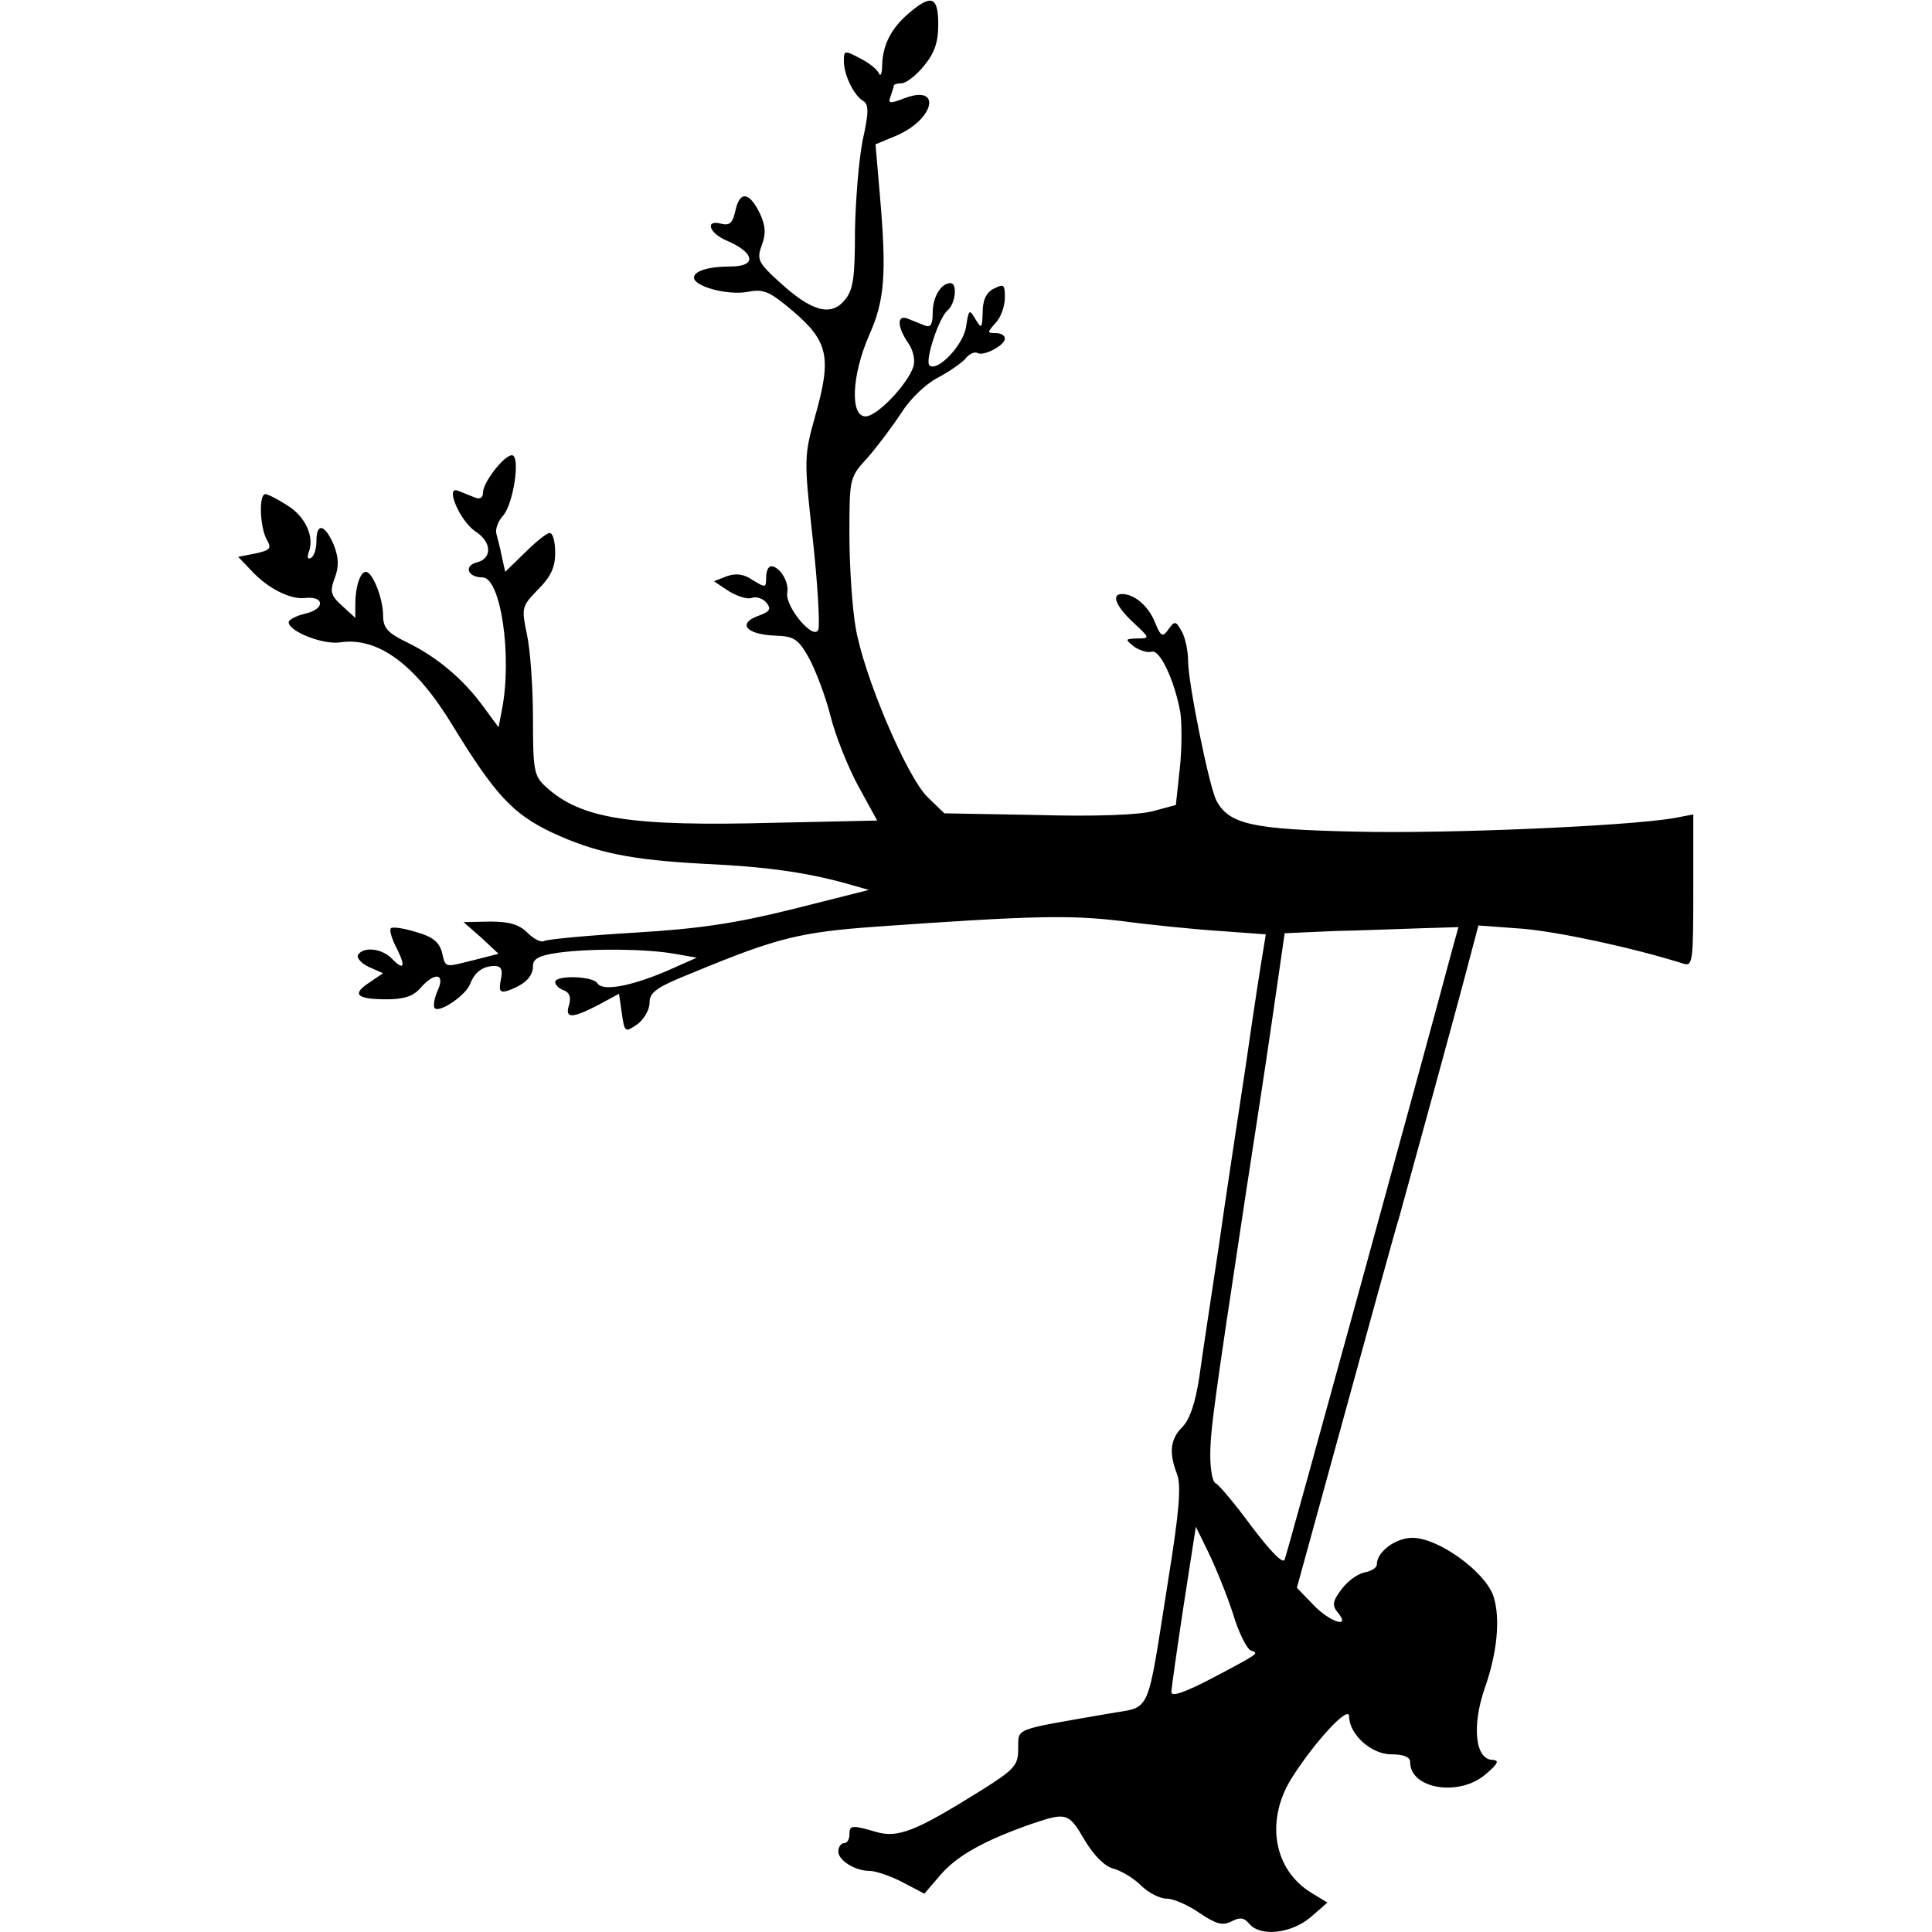
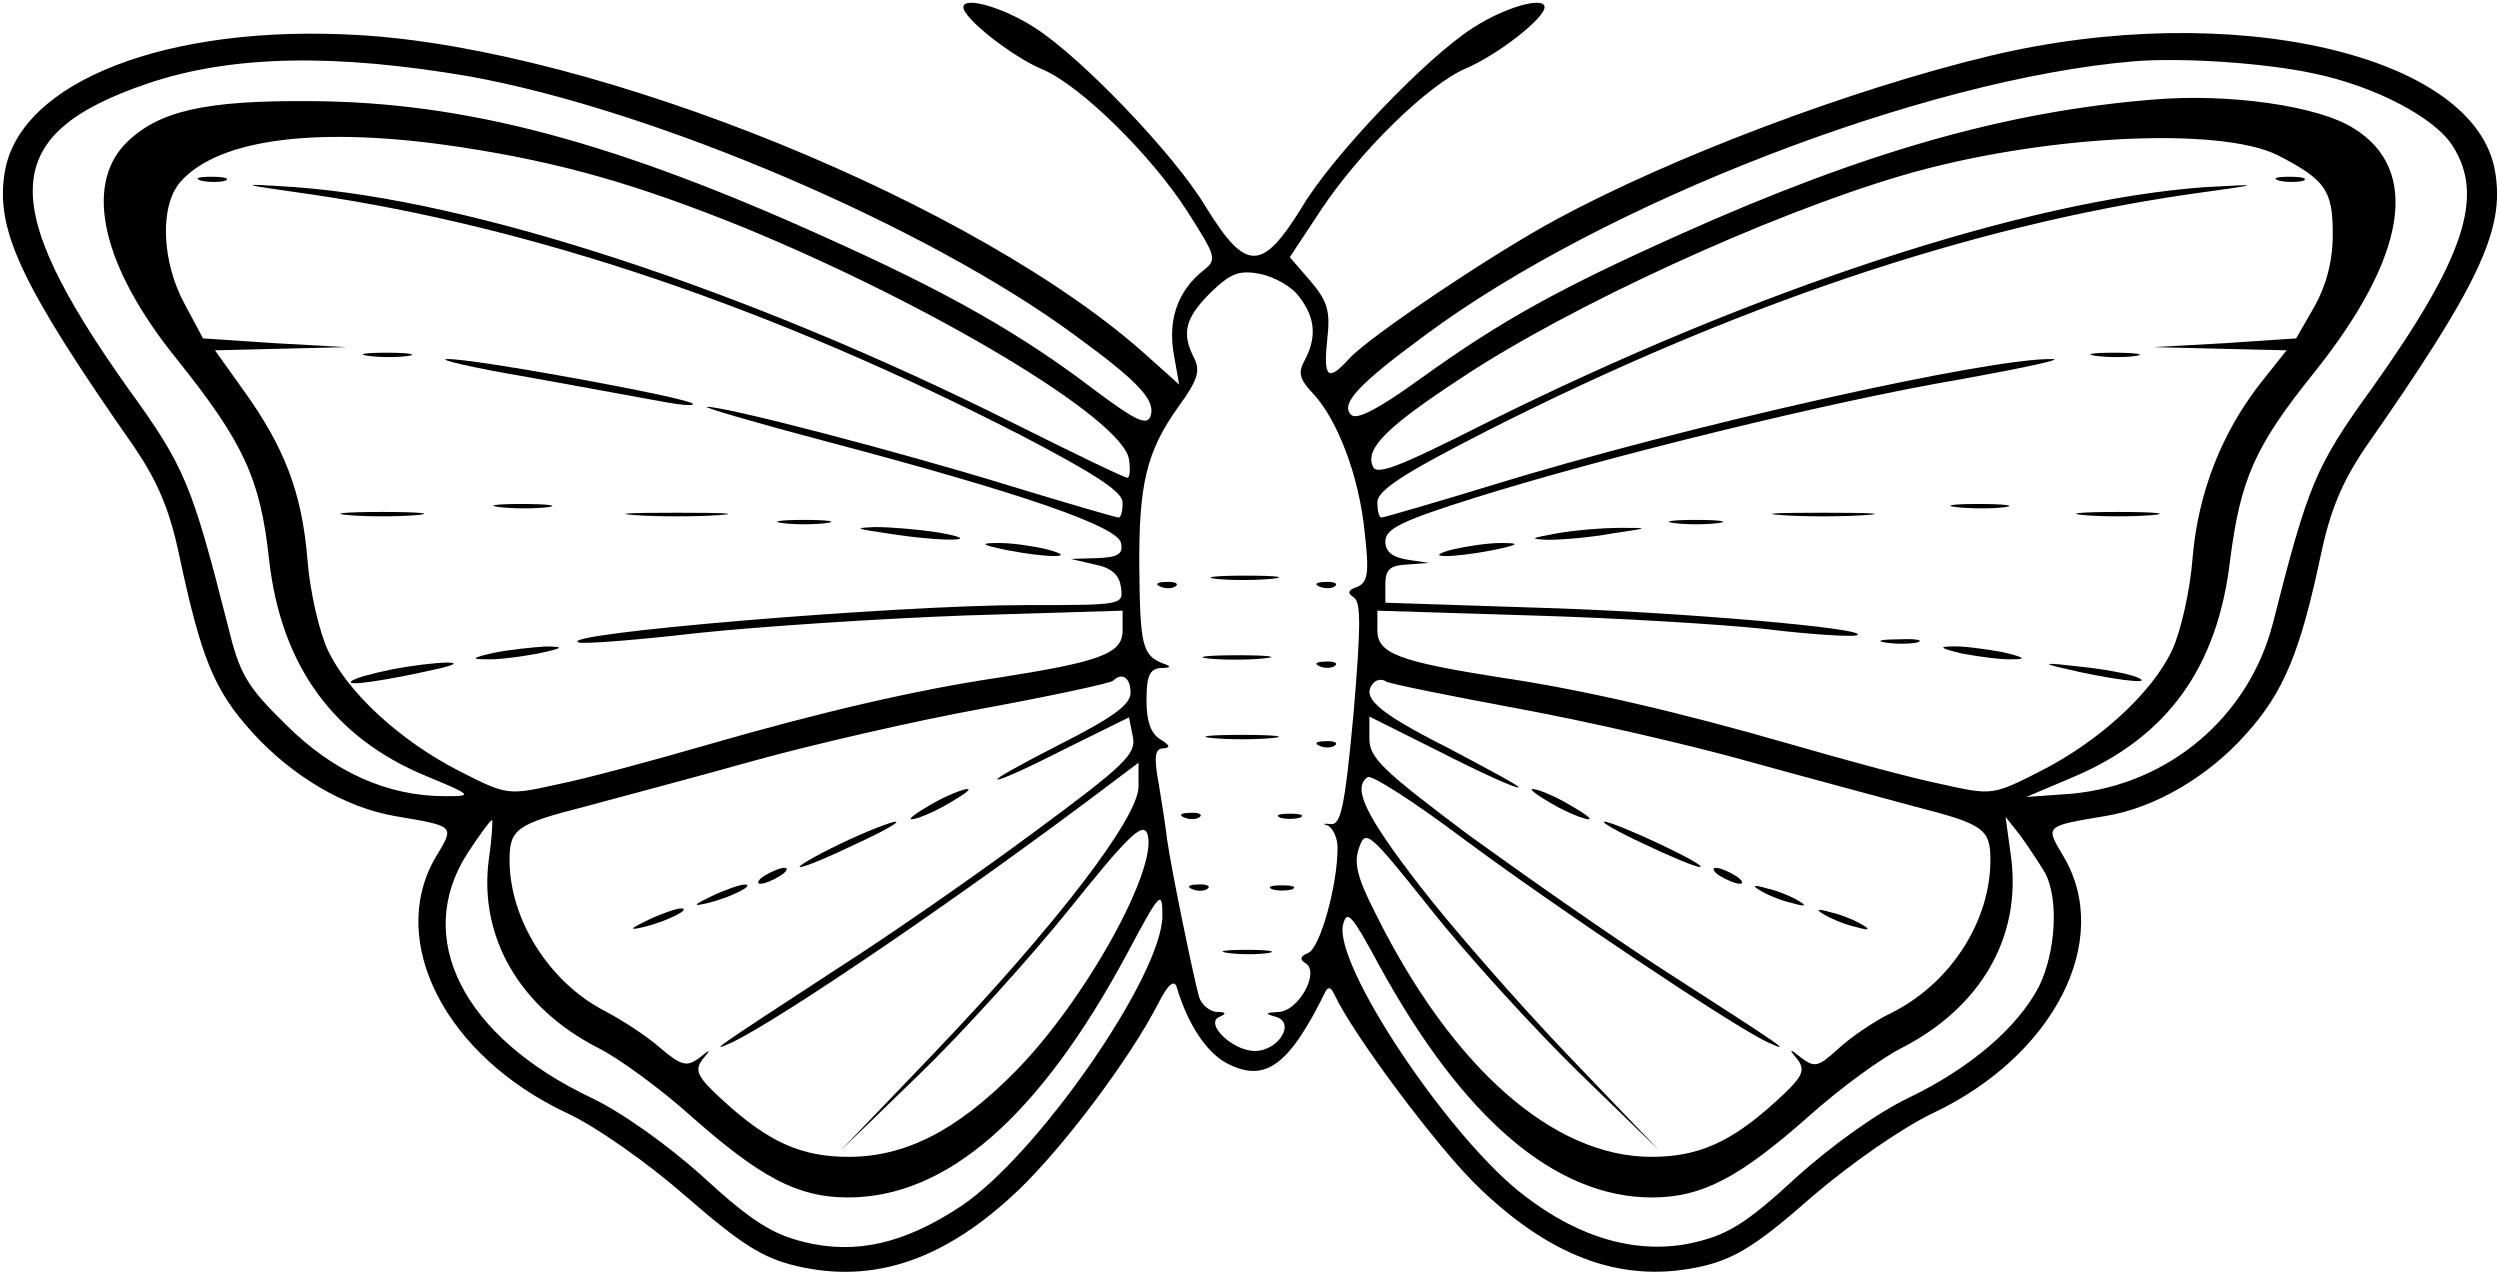
- <svg xmlns="http://www.w3.org/2000/svg" version="1.0" width="92.07pt" height="92.07pt" viewBox="0 0 92.07 92.07" preserveAspectRatio="xMidYMid meet">
-   <g transform="translate(0,92.07) scale(0.026457,-0.026457)" fill="#000000" stroke="none">
-     <path d="M1638 3457 c-32 -27 -48 -57 -49 -94 0 -15 -3 -22 -6 -15 -3 7 -18 19 -34 27 -28 15 -29 14 -29 -5 0 -25 18 -62 35 -72 10 -6 10 -21 -1 -70 -7 -35 -13 -109 -14 -164 0 -83 -3 -106 -18 -124 -25 -31 -60 -21 -117 31 -40 36 -42 42 -33 67 8 21 7 35 -3 57 -19 39 -36 42 -44 7 -5 -23 -10 -29 -26 -25 -29 8 -23 -16 9 -30 52 -22 56 -47 8 -47 -39 0 -66 -8 -66 -20 0 -16 60 -32 95 -26 31 6 40 2 84 -35 63 -54 69 -83 40 -186 -21 -75 -21 -79 -5 -224 9 -82 13 -155 10 -163 -8 -21 -60 41 -56 66 4 20 -14 48 -29 48 -5 0 -9 -9 -9 -20 0 -19 -1 -19 -24 -5 -16 11 -30 13 -47 7 l-23 -9 27 -18 c15 -9 33 -15 41 -12 8 3 20 -1 26 -8 10 -12 7 -17 -16 -25 -36 -14 -19 -33 33 -35 33 -1 41 -6 60 -40 12 -22 30 -69 39 -105 9 -36 32 -93 50 -126 l34 -62 -183 -4 c-263 -7 -351 7 -414 65 -21 19 -23 29 -23 123 0 57 -5 125 -11 152 -10 48 -9 50 20 80 23 23 31 40 31 66 0 20 -4 36 -10 36 -5 0 -25 -16 -44 -35 l-36 -35 -6 27 c-3 16 -8 34 -10 42 -2 8 3 22 12 32 19 21 32 109 16 109 -14 0 -52 -49 -52 -67 0 -10 -6 -13 -15 -9 -8 3 -22 9 -30 12 -24 10 3 -54 31 -73 30 -19 31 -49 3 -56 -24 -6 -17 -27 10 -27 33 0 54 -142 35 -239 l-6 -31 -28 38 c-35 48 -83 89 -137 115 -35 17 -43 26 -43 49 0 30 -19 78 -31 78 -10 0 -19 -27 -19 -58 l0 -25 -24 22 c-21 19 -22 26 -13 50 8 21 7 37 -2 60 -16 37 -31 40 -31 7 0 -14 -4 -28 -10 -31 -6 -3 -7 1 -4 10 11 28 -6 65 -39 85 -17 11 -35 20 -39 20 -12 0 -10 -58 2 -81 10 -17 7 -20 -20 -26 l-31 -6 23 -24 c30 -33 72 -54 99 -50 34 3 34 -20 0 -28 -17 -4 -31 -11 -31 -16 0 -16 62 -41 93 -36 68 10 136 -40 203 -151 76 -124 108 -158 177 -191 79 -37 143 -50 276 -57 109 -5 181 -15 254 -35 l42 -12 -135 -34 c-104 -26 -170 -36 -288 -43 -84 -5 -157 -12 -162 -15 -5 -3 -18 3 -30 15 -15 15 -33 20 -67 20 l-48 -1 32 -28 31 -29 -43 -11 c-56 -14 -52 -15 -59 14 -5 18 -17 28 -46 36 -22 7 -43 10 -46 7 -3 -4 2 -20 11 -37 17 -34 12 -40 -11 -16 -18 17 -50 20 -59 5 -3 -5 5 -15 20 -22 l25 -11 -25 -17 c-32 -21 -23 -30 32 -30 31 0 48 6 60 20 26 30 46 27 31 -5 -6 -14 -8 -28 -5 -31 9 -9 57 24 64 44 8 21 23 32 44 32 12 0 15 -7 11 -25 -4 -21 -1 -24 14 -19 30 11 44 25 44 44 0 13 11 19 46 24 60 8 158 7 209 -2 l40 -7 -54 -24 c-66 -28 -116 -37 -125 -22 -8 13 -76 15 -76 2 0 -5 7 -12 16 -15 10 -4 13 -13 9 -26 -8 -25 5 -25 53 0 l37 20 5 -35 c5 -35 6 -35 28 -20 12 9 22 26 22 39 0 19 13 28 78 54 152 63 193 73 332 83 283 20 347 21 440 10 52 -7 132 -15 178 -18 l82 -6 -5 -31 c-3 -17 -17 -106 -30 -198 -14 -93 -37 -243 -50 -335 -14 -93 -30 -198 -35 -235 -7 -45 -17 -75 -30 -88 -22 -22 -25 -46 -10 -85 8 -20 4 -68 -15 -186 -41 -258 -29 -231 -110 -246 -173 -30 -160 -25 -161 -63 0 -30 -6 -37 -70 -77 -114 -71 -146 -84 -185 -73 -45 13 -49 13 -49 -5 0 -8 -4 -15 -10 -15 -5 0 -10 -7 -10 -15 0 -16 30 -35 57 -35 10 0 37 -9 58 -20 l40 -21 30 35 c30 34 78 61 164 91 62 21 66 20 95 -30 17 -28 36 -47 52 -51 14 -4 36 -17 49 -30 13 -13 34 -24 47 -24 12 0 39 -12 59 -26 30 -20 41 -23 57 -15 15 8 23 7 32 -4 20 -24 75 -18 110 11 l31 27 -28 17 c-70 42 -85 133 -34 211 42 65 100 127 101 108 0 -33 40 -69 76 -69 23 0 34 -5 34 -14 0 -49 90 -63 137 -21 21 18 24 24 12 25 -32 0 -38 61 -15 128 23 65 29 127 16 167 -15 44 -99 105 -146 105 -30 0 -64 -25 -64 -48 0 -6 -10 -12 -21 -14 -12 -2 -31 -15 -42 -30 -17 -22 -18 -30 -7 -43 24 -29 -15 -17 -45 15 l-29 30 83 302 c46 167 91 332 102 368 18 65 105 381 129 474 l13 49 81 -6 c66 -6 197 -34 289 -63 16 -5 17 6 17 132 l0 137 -37 -7 c-85 -14 -404 -28 -570 -24 -187 4 -229 13 -252 56 -13 25 -51 212 -51 252 0 17 -5 41 -11 52 -11 20 -13 20 -24 5 -11 -16 -14 -14 -25 13 -12 29 -37 50 -59 50 -20 0 -11 -22 20 -51 30 -28 31 -29 8 -29 -23 -1 -23 -1 -6 -15 11 -7 24 -11 31 -9 15 6 42 -53 52 -109 3 -20 3 -66 -1 -102 l-7 -65 -41 -11 c-25 -7 -106 -10 -209 -7 l-167 3 -30 29 c-38 37 -116 221 -130 307 -6 35 -11 110 -11 166 0 103 0 103 34 140 18 21 45 57 60 80 15 24 43 51 64 62 21 11 44 27 51 35 7 9 17 13 22 10 11 -6 49 14 49 26 0 6 -7 10 -17 10 -15 0 -15 1 0 18 10 10 17 31 17 46 0 24 -2 25 -20 16 -14 -7 -20 -21 -20 -43 -1 -29 -2 -30 -13 -12 -11 19 -12 18 -17 -14 -5 -33 -52 -82 -66 -69 -8 9 17 86 33 99 14 12 18 49 5 49 -17 0 -32 -25 -32 -53 0 -22 -4 -28 -15 -23 -8 3 -22 9 -30 12 -20 8 -19 -15 1 -44 9 -13 13 -31 9 -43 -11 -32 -65 -89 -86 -89 -28 0 -25 73 6 145 29 64 32 112 20 252 l-8 93 36 15 c70 29 85 94 16 68 -26 -10 -30 -10 -25 3 3 9 6 18 6 20 0 2 6 4 14 4 8 0 26 14 40 31 19 23 26 42 26 75 0 50 -12 55 -52 21z m976 -1694 c-37 -140 -295 -1080 -300 -1092 -3 -9 -25 14 -60 60 -30 41 -59 75 -64 77 -6 2 -10 25 -10 50 0 45 6 89 64 472 14 91 36 233 48 317 l22 152 90 4 c50 1 121 4 157 5 l66 2 -13 -47z m-393 -1190 c10 -34 25 -63 32 -66 15 -5 17 -4 -70 -50 -48 -25 -73 -34 -73 -25 0 7 10 77 22 156 l22 142 23 -47 c13 -27 33 -76 44 -110z" />
+ <svg xmlns="http://www.w3.org/2000/svg" version="1.0" width="83.073pt" height="42.33pt" viewBox="0 0 83.073 42.33" preserveAspectRatio="xMidYMid meet">
+   <g transform="translate(0,42.33) scale(0.026456,-0.026456)" fill="#000000" stroke="none">
+     <path d="M1210 1591 c0 -14 61 -62 99 -78 48 -20 137 -108 182 -178 37 -58 38 -61 20 -75 -31 -25 -44 -60 -37 -103 l7 -40 -39 35 c-211 191 -692 387 -992 404 -239 14 -425 -58 -444 -172 -12 -72 19 -140 163 -346 29 -43 44 -78 56 -135 28 -131 44 -170 92 -223 50 -55 116 -94 179 -105 77 -13 75 -12 51 -52 -61 -105 12 -249 165 -321 37 -17 102 -63 150 -105 69 -60 96 -77 138 -87 97 -23 187 7 280 96 57 55 139 164 175 234 12 24 20 30 23 20 14 -47 38 -83 64 -96 47 -24 77 -3 123 91 3 6 7 5 11 -4 23 -50 132 -196 183 -244 93 -89 183 -120 281 -97 41 10 69 28 136 87 49 42 114 87 152 105 152 72 226 217 164 322 -23 39 -25 38 52 51 62 10 129 49 177 103 47 52 68 102 94 225 12 57 27 92 56 135 144 206 175 274 163 346 -24 148 -332 218 -634 146 -175 -42 -400 -127 -546 -206 -83 -45 -234 -147 -259 -174 -27 -30 -33 -25 -28 23 4 36 1 48 -21 74 l-26 30 39 59 c49 74 135 158 182 178 40 17 99 63 99 77 0 14 -50 0 -90 -26 -58 -37 -175 -159 -214 -224 -51 -83 -71 -83 -122 0 -39 65 -156 187 -214 224 -40 26 -90 40 -90 26z m-620 -87 c232 -42 574 -188 760 -325 81 -59 102 -82 95 -102 -5 -12 -19 -5 -70 33 -93 71 -185 123 -334 190 -269 122 -456 172 -651 173 -132 1 -191 -12 -232 -53 -53 -54 -29 -156 64 -271 84 -105 105 -150 116 -252 15 -133 81 -224 198 -272 58 -24 58 -25 23 -25 -72 0 -140 30 -200 90 -49 48 -58 63 -73 125 -45 177 -54 199 -125 297 -166 234 -161 320 24 383 106 36 236 38 405 9z m2315 4 c78 -16 154 -56 176 -92 40 -63 14 -141 -102 -304 -71 -98 -80 -121 -124 -294 -30 -118 -131 -204 -254 -215 l-56 -4 59 25 c118 50 181 137 197 272 13 102 31 143 104 234 118 147 136 257 51 309 -44 28 -156 44 -251 36 -186 -15 -364 -66 -594 -169 -152 -68 -226 -109 -326 -181 -54 -39 -81 -53 -88 -46 -14 14 10 39 93 100 225 167 628 322 890 344 60 5 164 -2 225 -15z m-2325 -93 c124 -19 219 -46 355 -101 240 -99 476 -241 483 -291 2 -13 1 -23 -2 -23 -4 0 -68 31 -144 69 -336 168 -679 280 -902 296 -74 5 -73 4 20 -9 280 -41 579 -142 893 -303 94 -49 127 -71 127 -84 0 -11 -2 -19 -5 -19 -3 0 -65 18 -137 40 -143 44 -359 100 -380 99 -7 0 61 -20 152 -44 242 -64 364 -106 368 -127 3 -14 -4 -18 -30 -19 l-33 -1 30 -7 c21 -4 31 -13 33 -29 3 -22 2 -22 -120 -22 -163 0 -594 -36 -561 -47 6 -2 73 3 150 12 76 8 227 18 336 22 l197 6 0 -25 c0 -29 -28 -39 -155 -59 -102 -15 -223 -43 -365 -84 -69 -20 -154 -43 -189 -50 -63 -14 -64 -14 -123 16 -75 38 -141 99 -166 152 -11 23 -23 75 -26 116 -7 83 -29 140 -81 212 l-35 49 83 2 82 2 -90 5 -90 6 -23 43 c-29 53 -32 124 -5 154 49 55 177 70 353 43z m2281 -10 c60 -31 69 -44 69 -99 0 -34 -8 -64 -23 -91 l-23 -40 -89 -6 -90 -5 83 -2 84 -2 -31 -39 c-50 -63 -80 -139 -87 -221 -3 -41 -15 -94 -26 -117 -25 -53 -91 -114 -166 -152 -59 -30 -60 -30 -123 -16 -35 7 -120 30 -189 50 -142 41 -263 69 -365 84 -127 20 -155 30 -155 59 l0 25 193 -6 c105 -3 238 -11 294 -17 57 -7 108 -10 115 -8 24 8 -226 30 -409 35 l-183 6 0 23 c0 19 6 24 28 25 l27 2 -27 4 c-19 3 -28 10 -28 23 0 16 21 26 113 55 163 51 451 122 612 149 77 14 128 25 113 25 -78 2 -463 -84 -706 -159 -72 -22 -134 -40 -137 -40 -3 0 -5 9 -5 19 0 15 32 36 138 90 310 157 606 257 881 297 94 13 94 13 21 9 -224 -16 -566 -128 -903 -296 -113 -57 -139 -67 -143 -54 -9 22 18 49 111 110 137 91 386 205 552 254 172 51 400 63 474 26z m-1229 -178 c20 -26 22 -50 7 -79 -9 -16 -7 -24 10 -42 31 -33 58 -104 65 -174 6 -52 4 -63 -9 -69 -12 -4 -13 -8 -5 -13 10 -6 9 -39 0 -147 -11 -118 -16 -140 -29 -138 -9 1 -10 0 -3 -2 6 -3 12 -15 12 -28 0 -47 -22 -126 -37 -132 -10 -4 -11 -8 -3 -13 18 -11 -9 -60 -34 -61 -17 -1 -18 -2 -4 -6 26 -7 4 -43 -26 -43 -28 0 -64 35 -44 43 9 4 8 6 -4 6 -9 1 -19 9 -22 19 -7 25 -35 161 -40 197 -2 17 -7 49 -11 73 -6 32 -4 42 6 42 10 1 8 4 -3 11 -12 7 -18 22 -18 49 0 31 4 40 18 41 13 0 14 2 2 6 -25 10 -28 23 -29 117 -1 108 9 149 49 205 24 33 28 45 20 61 -16 31 -12 50 20 82 26 25 36 29 63 24 18 -4 40 -16 49 -29z m-212 -497 c0 -15 -22 -31 -87 -64 -49 -25 -85 -45 -80 -45 4 -1 43 17 86 39 l79 39 5 -25 c4 -21 -10 -35 -124 -119 -70 -52 -182 -130 -248 -172 -153 -100 -164 -107 -131 -92 62 30 292 186 478 327 l32 24 0 -30 c0 -39 -104 -175 -259 -337 l-115 -120 98 95 c54 52 139 146 189 208 73 91 92 110 98 95 15 -42 -78 -210 -166 -299 -73 -74 -138 -107 -209 -107 -59 0 -100 18 -157 70 -33 30 -37 38 -27 52 12 14 11 14 -4 2 -15 -11 -22 -10 -49 13 -17 15 -48 35 -69 46 -70 36 -120 115 -120 190 0 39 9 45 95 67 44 12 139 37 210 57 72 20 201 50 289 66 87 16 161 32 164 35 11 11 22 4 22 -15z m487 -20 c87 -16 217 -46 288 -66 72 -20 166 -45 210 -57 86 -22 95 -28 95 -67 0 -77 -50 -155 -124 -192 -23 -11 -53 -32 -68 -46 -24 -22 -29 -23 -45 -11 -16 13 -17 12 -5 -2 10 -14 6 -22 -27 -52 -57 -52 -98 -70 -157 -70 -123 0 -250 112 -346 305 -23 45 -28 64 -21 83 8 24 12 21 90 -77 45 -57 128 -148 184 -203 l103 -100 -115 120 c-63 66 -147 162 -187 214 -67 87 -84 122 -64 135 5 3 58 -31 118 -76 114 -85 341 -237 384 -257 33 -15 23 -8 -131 91 -65 42 -175 119 -244 169 -108 81 -125 97 -125 121 l0 28 90 -45 c49 -25 93 -45 97 -44 5 0 -36 22 -89 50 -89 45 -110 64 -92 82 4 4 11 4 15 1 5 -3 80 -18 166 -34z m-1293 -189 c-13 -98 39 -187 137 -237 26 -13 78 -51 116 -85 88 -78 135 -103 198 -103 124 0 240 101 350 305 42 79 45 82 45 49 0 -75 -157 -301 -253 -365 -71 -47 -132 -61 -197 -45 -40 10 -66 26 -126 81 -44 40 -103 82 -141 100 -162 77 -224 201 -156 307 15 23 29 42 31 42 1 0 0 -22 -4 -49z m1955 -18 c17 -33 13 -99 -8 -142 -27 -52 -87 -103 -164 -140 -38 -18 -97 -60 -141 -100 -63 -58 -86 -72 -130 -82 -68 -15 -141 5 -211 59 -94 71 -241 291 -228 341 5 19 11 12 45 -51 105 -192 221 -292 343 -292 63 0 110 25 198 103 38 34 90 72 116 85 99 51 150 139 137 239 l-7 51 19 -24 c10 -14 24 -35 31 -47z" />
+     <path d="M253 1373 c9 -2 23 -2 30 0 6 3 -1 5 -18 5 -16 0 -22 -2 -12 -5z" />
+     <path d="M463 1153 c15 -2 37 -2 50 0 12 2 0 4 -28 4 -27 0 -38 -2 -22 -4z" />
+     <path d="M665 1126 c72 -13 148 -27 170 -31 22 -4 38 -5 35 -2 -8 8 -276 57 -308 56 -15 0 32 -11 103 -23z" />
+     <path d="M628 963 c18 -2 45 -2 60 0 15 2 0 4 -33 4 -33 0 -45 -2 -27 -4z" />
+     <path d="M438 953 c23 -2 61 -2 85 0 23 2 4 4 -43 4 -47 0 -66 -2 -42 -4z" />
+     <path d="M798 953 c28 -2 76 -2 105 0 28 2 5 3 -53 3 -58 0 -81 -1 -52 -3z" />
+     <path d="M983 943 c15 -2 39 -2 55 0 15 2 2 4 -28 4 -30 0 -43 -2 -27 -4z" />
+     <path d="M1115 930 c69 -11 126 -10 65 1 -25 4 -61 7 -80 7 -29 -1 -26 -2 15 -8z" />
+     <path d="M1265 909 c51 -10 92 -10 50 1 -16 4 -43 8 -60 8 -25 0 -24 -2 10 -9z" />
+     <path d="M620 780 c-27 -6 -29 -8 -10 -8 14 -1 43 3 65 7 33 7 35 9 10 9 -16 -1 -46 -4 -65 -8z" />
+     <path d="M491 759 c-24 -5 -47 -11 -50 -15 -6 -6 43 1 109 16 49 11 -2 10 -59 -1z" />
+     <path d="M2863 1373 c9 -2 23 -2 30 0 6 3 -1 5 -18 5 -16 0 -22 -2 -12 -5z" />
+     <path d="M2633 1153 c15 -2 37 -2 50 0 12 2 0 4 -28 4 -27 0 -38 -2 -22 -4z" />
+     <path d="M2458 963 c18 -2 45 -2 60 0 15 2 0 4 -33 4 -33 0 -45 -2 -27 -4z" />
+     <path d="M2238 953 c28 -2 76 -2 105 0 28 2 5 3 -53 3 -58 0 -81 -1 -52 -3z" />
+     <path d="M2618 953 c23 -2 61 -2 85 0 23 2 4 4 -43 4 -47 0 -66 -2 -42 -4z" />
+     <path d="M2103 943 c15 -2 39 -2 55 0 15 2 2 4 -28 4 -30 0 -43 -2 -27 -4z" />
+     <path d="M1955 930 c-33 -6 -35 -7 -10 -8 17 0 53 3 80 8 47 7 48 7 10 7 -22 0 -58 -3 -80 -7z" />
+     <path d="M1825 910 c-42 -11 -1 -11 50 -1 34 7 35 9 10 9 -16 0 -43 -4 -60 -8z" />
+     <path d="M2368 793 c12 -2 30 -2 40 0 9 3 -1 5 -23 4 -22 0 -30 -2 -17 -4z" />
+     <path d="M2465 779 c22 -4 51 -8 65 -7 16 0 11 3 -15 9 -22 4 -51 8 -65 7 -16 0 -11 -3 15 -9z" />
+     <path d="M2590 761 c58 -14 118 -22 95 -12 -11 5 -45 11 -75 14 -42 5 -46 4 -20 -2z" />
+     <path d="M1527 873 c18 -2 50 -2 70 0 21 2 7 4 -32 4 -38 0 -55 -2 -38 -4z" />
+     <path d="M1458 863 c7 -3 16 -2 19 1 4 3 -2 6 -13 5 -11 0 -14 -3 -6 -6z" />
+     <path d="M1658 863 c7 -3 16 -2 19 1 4 3 -2 6 -13 5 -11 0 -14 -3 -6 -6z" />
+     <path d="M1517 773 c18 -2 50 -2 70 0 21 2 7 4 -32 4 -38 0 -55 -2 -38 -4z" />
+     <path d="M1658 763 c7 -3 16 -2 19 1 4 3 -2 6 -13 5 -11 0 -14 -3 -6 -6z" />
+     <path d="M1523 673 c20 -2 54 -2 75 0 20 2 3 4 -38 4 -41 0 -58 -2 -37 -4z" />
+     <path d="M1658 663 c7 -3 16 -2 19 1 4 3 -2 6 -13 5 -11 0 -14 -3 -6 -6z" />
+     <path d="M1488 573 c7 -3 16 -2 19 1 4 3 -2 6 -13 5 -11 0 -14 -3 -6 -6z" />
+     <path d="M1608 573 c6 -2 18 -2 25 0 6 3 1 5 -13 5 -14 0 -19 -2 -12 -5z" />
+     <path d="M1498 483 c7 -3 16 -2 19 1 4 3 -2 6 -13 5 -11 0 -14 -3 -6 -6z" />
+     <path d="M1598 483 c6 -2 18 -2 25 0 6 3 1 5 -13 5 -14 0 -19 -2 -12 -5z" />
+     <path d="M1543 403 c15 -2 37 -2 50 0 12 2 0 4 -28 4 -27 0 -38 -2 -22 -4z" />
+     <path d="M1170 590 c-19 -11 -30 -19 -25 -19 6 0 26 8 45 19 19 11 31 19 25 19 -5 0 -26 -8 -45 -19z" />
+     <path d="M1055 540 c-33 -16 -55 -29 -50 -29 6 0 37 13 70 29 33 15 56 28 50 28 -5 0 -37 -12 -70 -28z" />
+     <path d="M960 500 c-8 -5 -10 -10 -5 -10 6 0 17 5 25 10 8 5 11 10 5 10 -5 0 -17 -5 -25 -10z" />
+     <path d="M895 475 c-25 -12 -26 -14 -5 -9 28 7 60 23 45 23 -5 0 -23 -6 -40 -14z" />
+     <path d="M815 445 c-25 -12 -26 -14 -5 -9 28 7 60 23 45 23 -5 0 -23 -6 -40 -14z" />
+     <path d="M1950 590 c19 -11 40 -19 45 -19 6 0 -6 8 -25 19 -19 11 -39 19 -45 19 -5 0 6 -8 25 -19z" />
+     <path d="M2065 540 c33 -16 65 -29 70 -29 13 1 -107 57 -120 57 -5 0 17 -13 50 -28z" />
+     <path d="M2160 500 c8 -5 20 -10 25 -10 6 0 3 5 -5 10 -8 5 -19 10 -25 10 -5 0 -3 -5 5 -10z" />
+     <path d="M2210 482 c8 -5 26 -13 40 -16 17 -5 20 -4 10 2 -8 5 -26 13 -40 16 -17 5 -20 4 -10 -2z" />
+     <path d="M2290 452 c8 -5 26 -13 40 -16 17 -5 20 -4 10 2 -8 5 -26 13 -40 16 -17 5 -20 4 -10 -2z" />
  </g>
</svg>
